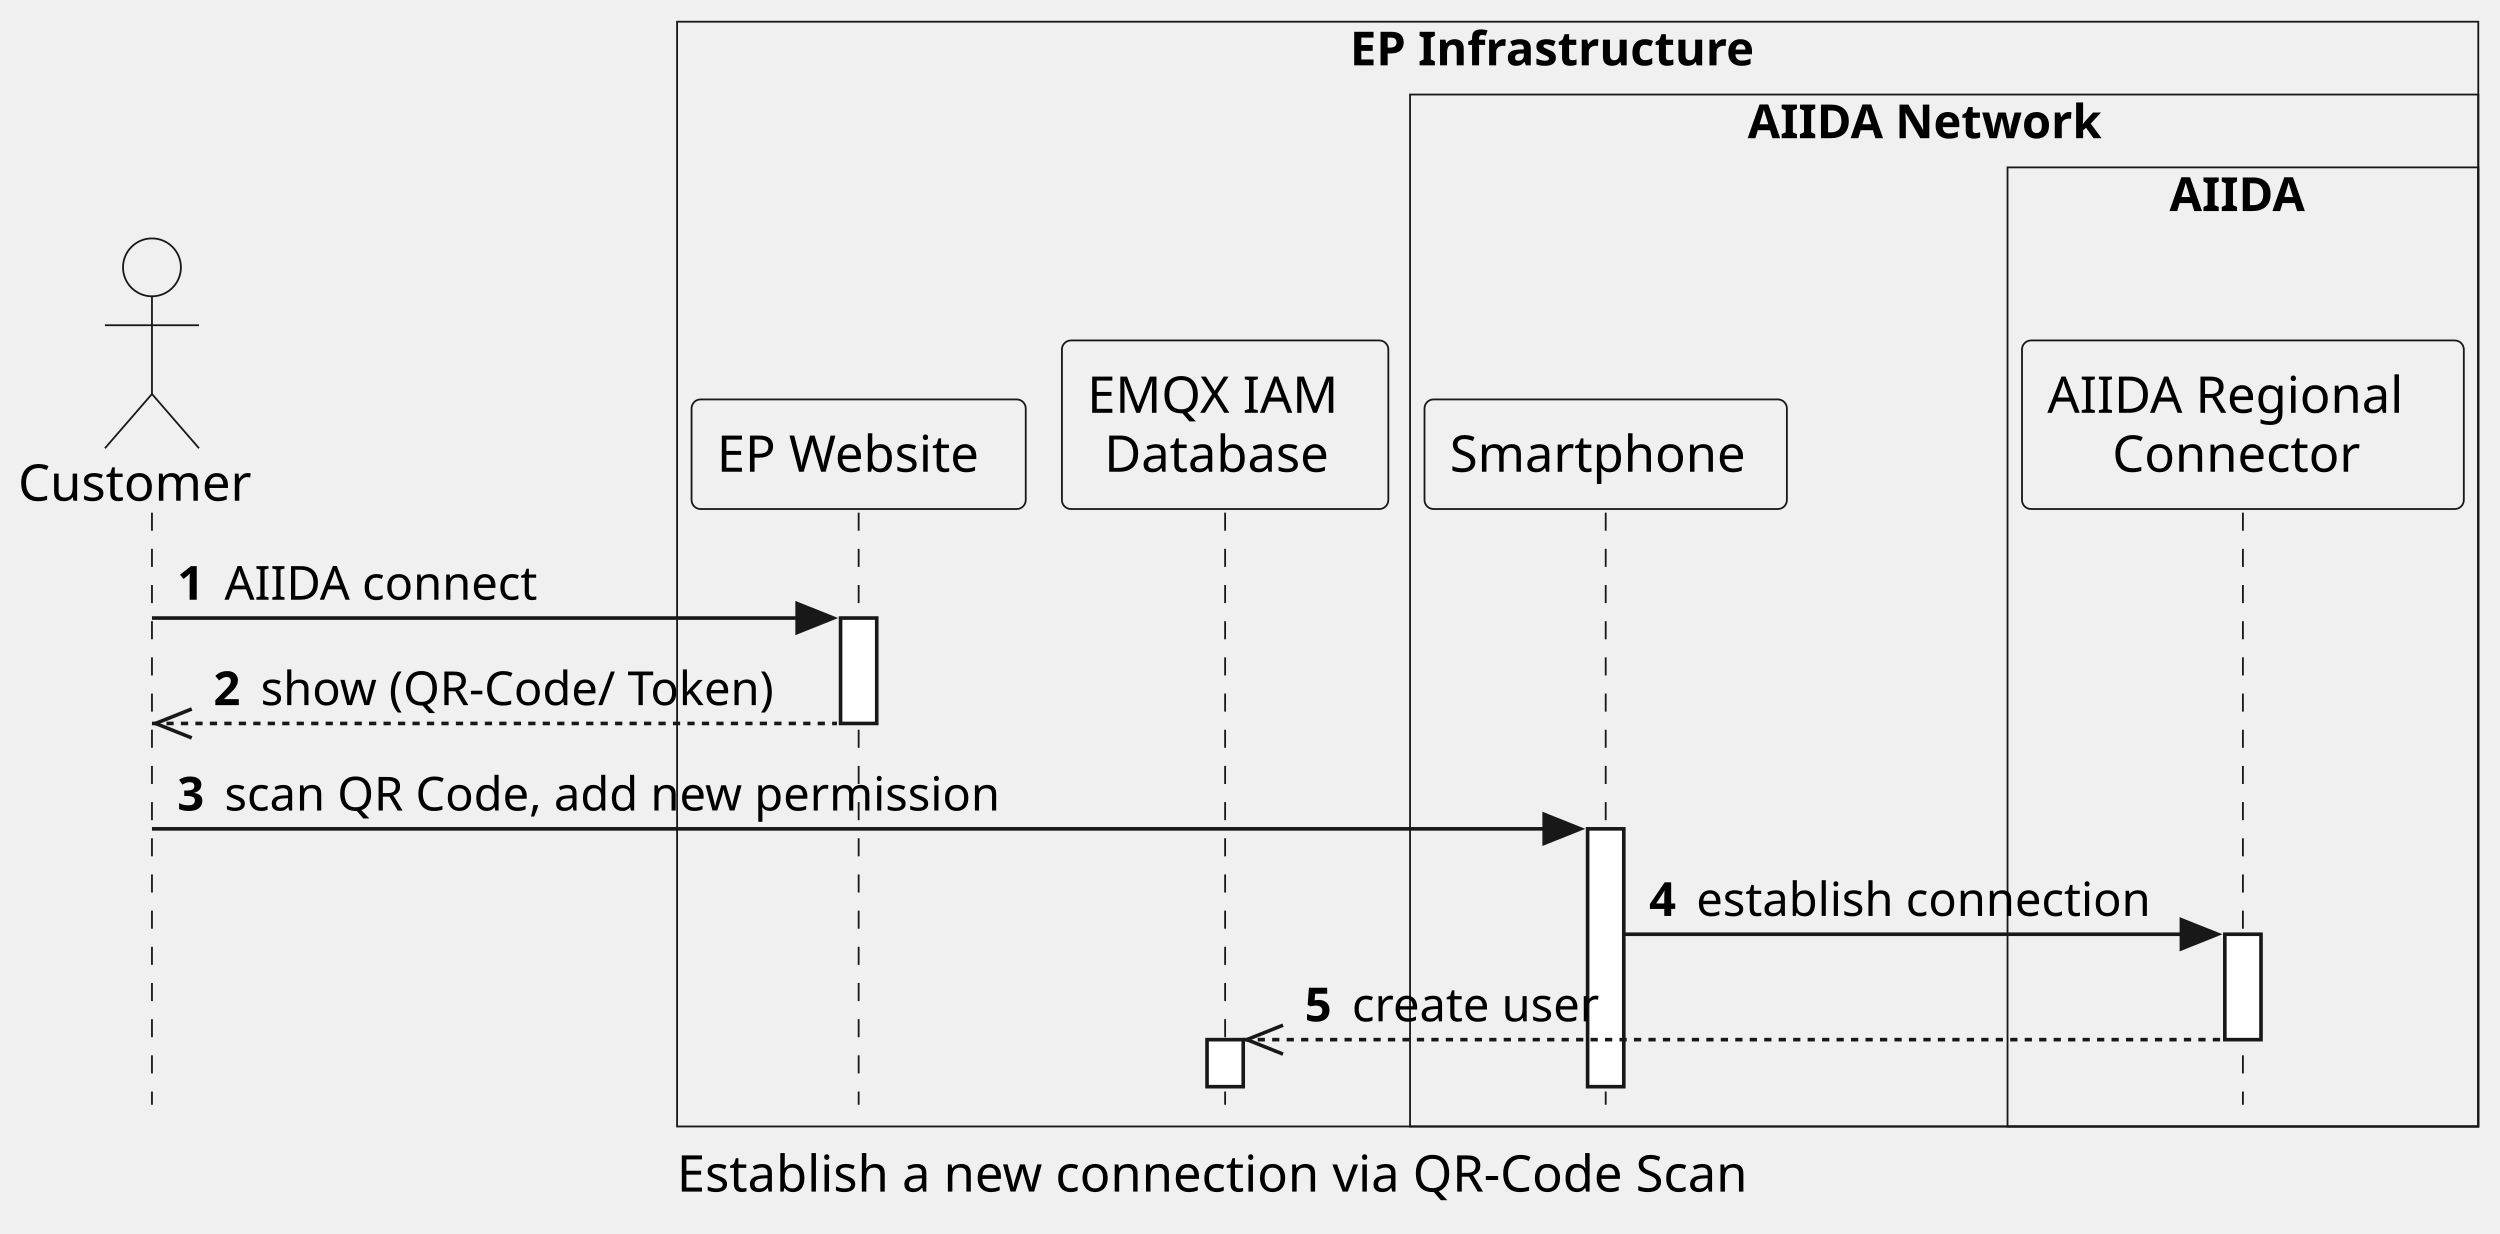
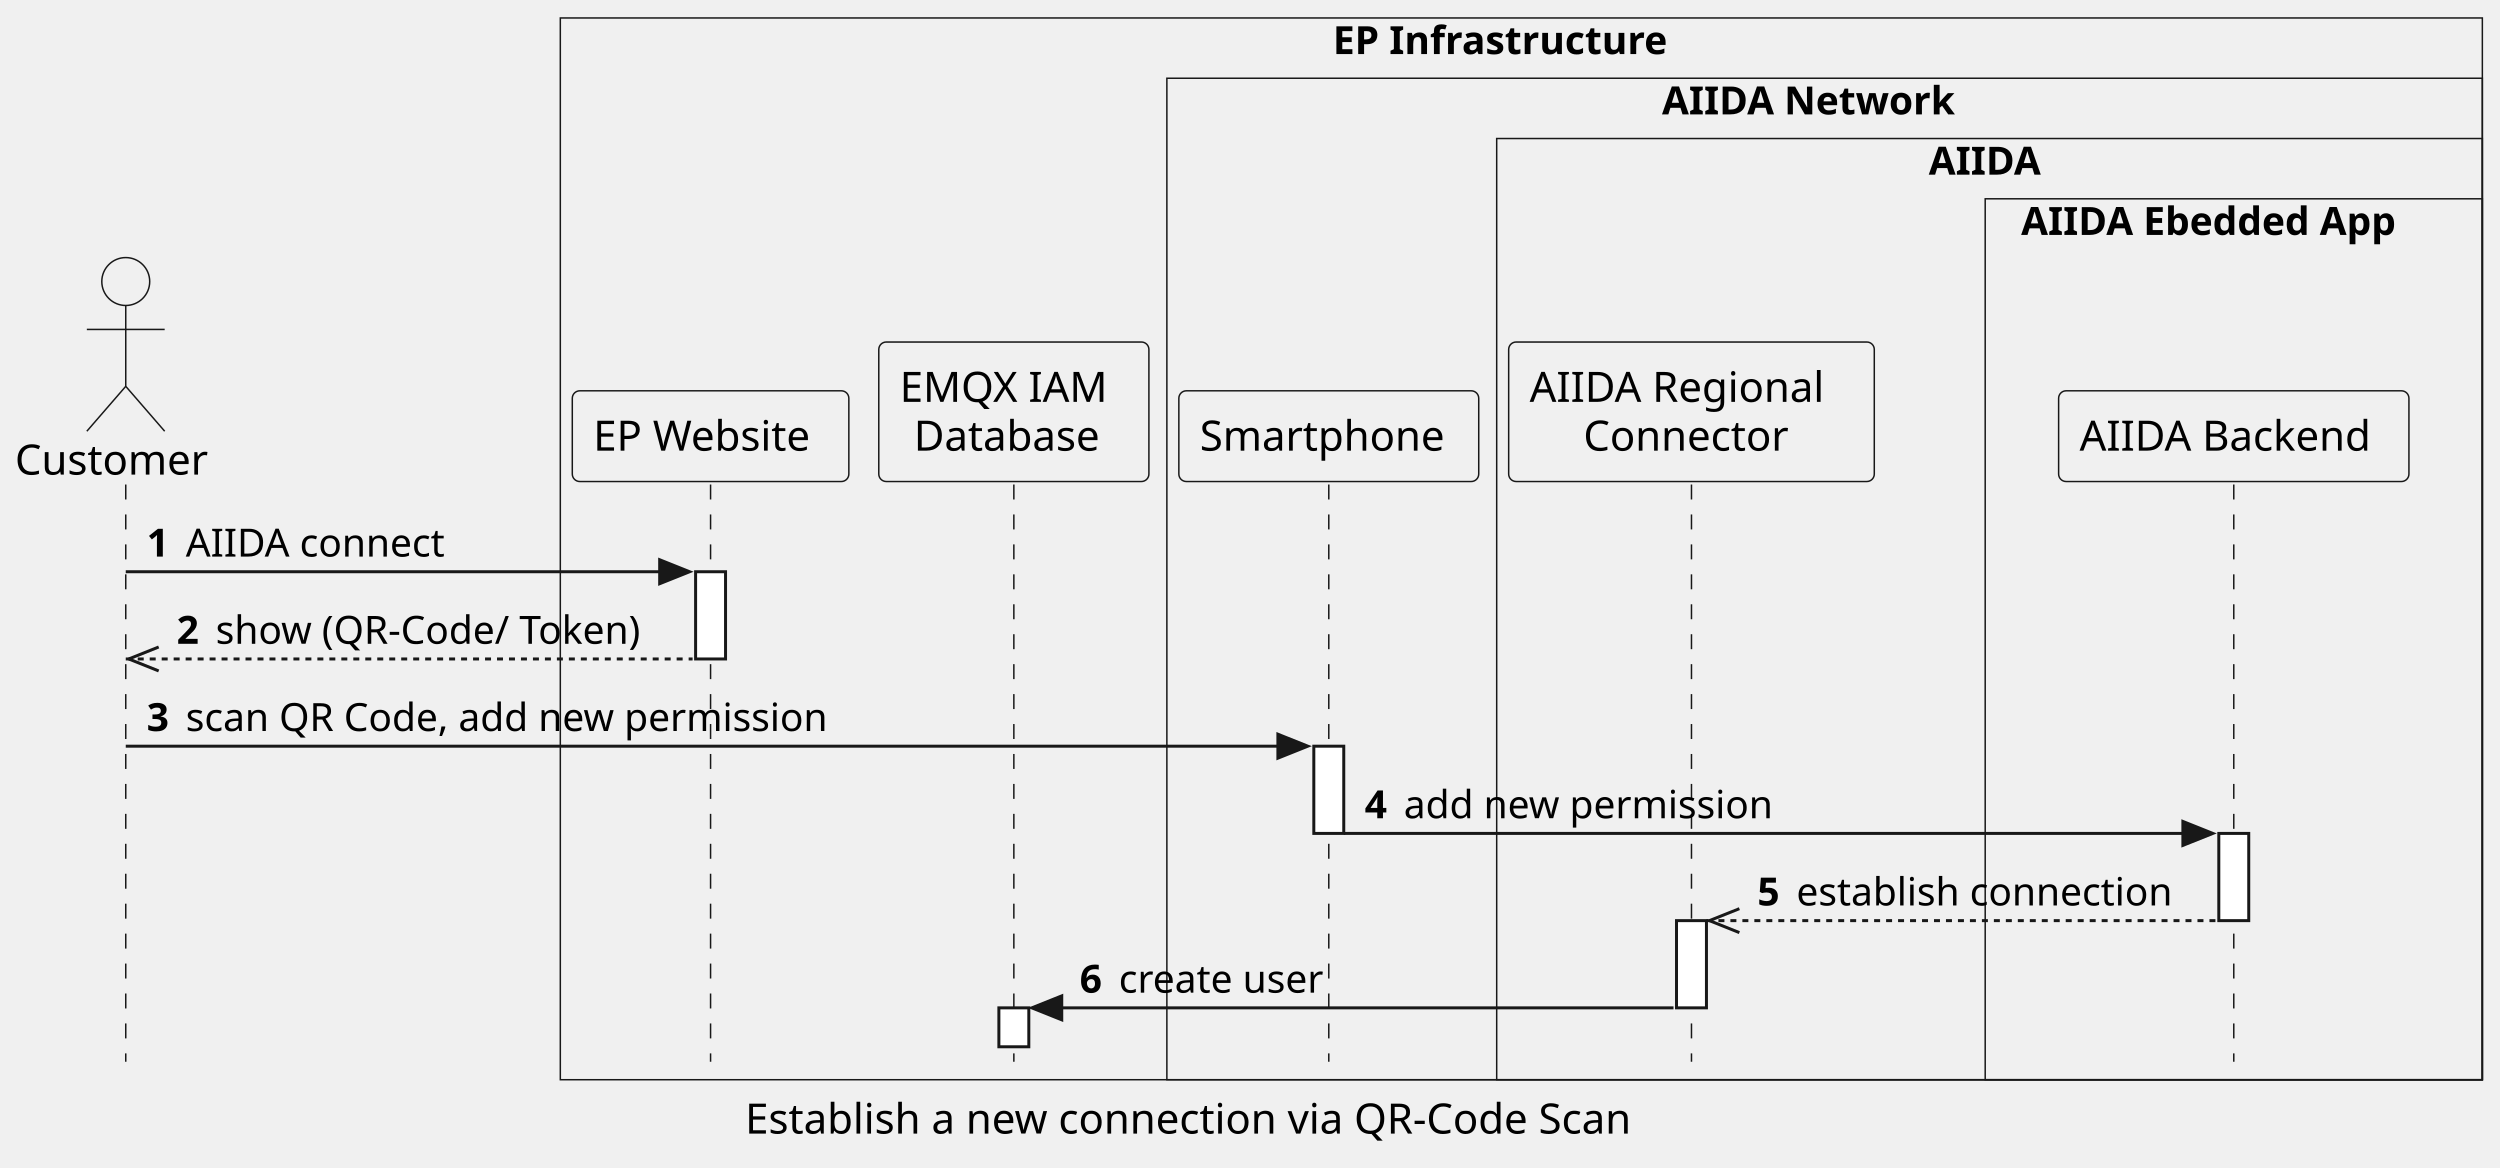
- <svg xmlns="http://www.w3.org/2000/svg" contentStyleType="text/css" height="341px" preserveAspectRatio="none" style="width:691px;height:341px;background:#FFFFFF;" version="1.1" viewBox="0 0 691 341" width="691px" zoomAndPan="magnify">
+ <svg xmlns="http://www.w3.org/2000/svg" contentStyleType="text/css" height="390px" preserveAspectRatio="none" style="width:835px;height:390px;background:#FFFFFF;" version="1.1" viewBox="0 0 835 390" width="835px" zoomAndPan="magnify">
  <defs />
  <g>
-     <rect fill="none" height="305.359" style="stroke:#181818;stroke-width:0.5;" width="497.853" x="187.147" y="6" />
-     <text fill="#000000" font-family="sans-serif" font-size="13" font-weight="bold" lengthAdjust="spacing" textLength="125.887" x="373.13" y="18.067">EP Infrastructure</text>
-     <rect fill="none" height="285.227" style="stroke:#181818;stroke-width:0.5;" width="295.266" x="389.735" y="26.133" />
-     <text fill="#000000" font-family="sans-serif" font-size="13" font-weight="bold" lengthAdjust="spacing" textLength="107.022" x="483.057" y="38.2">AIIDA Network</text>
-     <rect fill="none" height="265.094" style="stroke:#181818;stroke-width:0.5;" width="130.117" x="554.883" y="46.266" />
-     <text fill="#000000" font-family="sans-serif" font-size="13" font-weight="bold" lengthAdjust="spacing" textLength="40.587" x="599.648" y="58.333">AIIDA</text>
-     <line style="stroke:#181818;stroke-width:0.5;stroke-dasharray:5.0,5.0;" x1="42.002" x2="42.002" y1="141.695" y2="305.359" />
-     <line style="stroke:#181818;stroke-width:0.5;stroke-dasharray:5.0,5.0;" x1="237.331" x2="237.331" y1="141.695" y2="305.359" />
-     <rect fill="#FFFFFF" height="29.133" style="stroke:#181818;stroke-width:1.0;" width="10" x="232.331" y="170.828" />
-     <line style="stroke:#181818;stroke-width:0.5;stroke-dasharray:5.0,5.0;" x1="338.625" x2="338.625" y1="141.695" y2="305.359" />
-     <rect fill="#FFFFFF" height="13" style="stroke:#181818;stroke-width:1.0;" width="10" x="333.625" y="287.359" />
-     <line style="stroke:#181818;stroke-width:0.5;stroke-dasharray:5.0,5.0;" x1="443.815" x2="443.815" y1="141.695" y2="305.359" />
-     <rect fill="#FFFFFF" height="71.266" style="stroke:#181818;stroke-width:1.0;" width="10" x="438.815" y="229.094" />
-     <line style="stroke:#181818;stroke-width:0.5;stroke-dasharray:5.0,5.0;" x1="619.942" x2="619.942" y1="141.695" y2="305.359" />
-     <rect fill="#FFFFFF" height="29.133" style="stroke:#181818;stroke-width:1.0;" width="10" x="614.942" y="258.227" />
-     <text fill="#000000" font-family="sans-serif" font-size="14" lengthAdjust="spacing" textLength="68.004" x="5" y="138.394">Customer</text>
-     <ellipse cx="42.002" cy="73.898" fill="none" rx="8" ry="8" style="stroke:#181818;stroke-width:0.5;" />
-     <path d="M42.002,81.898 L42.002,108.898 M29.002,89.898 L55.002,89.898 M42.002,108.898 L29.002,123.898 M42.002,108.898 L55.002,123.898 " fill="none" style="stroke:#181818;stroke-width:0.5;" />
-     <rect fill="none" height="30.297" rx="2.5" ry="2.5" style="stroke:#181818;stroke-width:0.5;" width="92.367" x="191.147" y="110.398" />
-     <text fill="#000000" font-family="sans-serif" font-size="14" lengthAdjust="spacing" textLength="78.367" x="198.147" y="130.394">EP Website</text>
-     <rect fill="none" height="46.594" rx="2.5" ry="2.5" style="stroke:#181818;stroke-width:0.5;" width="90.221" x="293.514" y="94.102" />
-     <text fill="#000000" font-family="sans-serif" font-size="14" lengthAdjust="spacing" textLength="71.77" x="300.514" y="114.097">EMQX IAM</text>
-     <text fill="#000000" font-family="sans-serif" font-size="14" lengthAdjust="spacing" textLength="66.801" x="305.224" y="130.394">Database</text>
-     <rect fill="none" height="30.297" rx="2.5" ry="2.5" style="stroke:#181818;stroke-width:0.5;" width="100.16" x="393.735" y="110.398" />
-     <text fill="#000000" font-family="sans-serif" font-size="14" lengthAdjust="spacing" textLength="86.16" x="400.735" y="130.394">Smartphone</text>
-     <rect fill="none" height="46.594" rx="2.5" ry="2.5" style="stroke:#181818;stroke-width:0.5;" width="122.117" x="558.883" y="94.102" />
-     <text fill="#000000" font-family="sans-serif" font-size="14" lengthAdjust="spacing" textLength="103.667" x="565.883" y="114.097">AIIDA Regional</text>
-     <text fill="#000000" font-family="sans-serif" font-size="14" lengthAdjust="spacing" textLength="72.208" x="583.838" y="130.394">Connector</text>
-     <polygon fill="#181818" points="220.331,166.828,230.331,170.828,220.331,174.828" style="stroke:#181818;stroke-width:1.0;" />
-     <line style="stroke:#181818;stroke-width:1.0;" x1="42.002" x2="226.331" y1="170.828" y2="170.828" />
-     <text fill="#000000" font-family="sans-serif" font-size="13" font-weight="bold" lengthAdjust="spacing" textLength="9.045" x="49.002" y="165.762">1</text>
-     <text fill="#000000" font-family="sans-serif" font-size="13" lengthAdjust="spacing" textLength="91.419" x="62.047" y="165.762">AIIDA connect</text>
-     <line style="stroke:#181818;stroke-width:1.0;" x1="43.002" x2="53.002" y1="199.961" y2="195.961" />
-     <line style="stroke:#181818;stroke-width:1.0;" x1="43.002" x2="53.002" y1="199.961" y2="203.961" />
-     <line style="stroke:#181818;stroke-width:1.0;stroke-dasharray:2.0,2.0;" x1="42.002" x2="231.331" y1="199.961" y2="199.961" />
-     <text fill="#000000" font-family="sans-serif" font-size="13" font-weight="bold" lengthAdjust="spacing" textLength="9.045" x="59.002" y="194.895">2</text>
-     <text fill="#000000" font-family="sans-serif" font-size="13" lengthAdjust="spacing" textLength="153.283" x="72.047" y="194.895">show (QR-Code/ Token)</text>
-     <polygon fill="#181818" points="426.815,225.094,436.815,229.094,426.815,233.094" style="stroke:#181818;stroke-width:1.0;" />
-     <line style="stroke:#181818;stroke-width:1.0;" x1="42.002" x2="432.815" y1="229.094" y2="229.094" />
-     <text fill="#000000" font-family="sans-serif" font-size="13" font-weight="bold" lengthAdjust="spacing" textLength="9.045" x="49.002" y="224.028">3</text>
-     <text fill="#000000" font-family="sans-serif" font-size="13" lengthAdjust="spacing" textLength="230.026" x="62.047" y="224.028">scan QR Code, add new permission</text>
-     <polygon fill="#181818" points="602.942,254.227,612.942,258.227,602.942,262.227" style="stroke:#181818;stroke-width:1.0;" />
-     <line style="stroke:#181818;stroke-width:1.0;" x1="448.815" x2="608.942" y1="258.227" y2="258.227" />
-     <text fill="#000000" font-family="sans-serif" font-size="13" font-weight="bold" lengthAdjust="spacing" textLength="9.045" x="455.815" y="253.161">4</text>
-     <text fill="#000000" font-family="sans-serif" font-size="13" lengthAdjust="spacing" textLength="134.082" x="468.86" y="253.161">establish connection</text>
-     <line style="stroke:#181818;stroke-width:1.0;" x1="344.625" x2="354.625" y1="287.359" y2="283.359" />
-     <line style="stroke:#181818;stroke-width:1.0;" x1="344.625" x2="354.625" y1="287.359" y2="291.359" />
-     <line style="stroke:#181818;stroke-width:1.0;stroke-dasharray:2.0,2.0;" x1="343.625" x2="613.942" y1="287.359" y2="287.359" />
-     <text fill="#000000" font-family="sans-serif" font-size="13" font-weight="bold" lengthAdjust="spacing" textLength="9.045" x="360.625" y="282.293">5</text>
-     <text fill="#000000" font-family="sans-serif" font-size="13" lengthAdjust="spacing" textLength="74.039" x="373.67" y="282.293">create user</text>
-     <text fill="#000000" font-family="sans-serif" font-size="14" lengthAdjust="spacing" textLength="320.824" x="187.088" y="329.354">Establish a new connection via QR-Code Scan</text>
+     <rect fill="none" height="354.625" style="stroke:#181818;stroke-width:0.5;" width="641.957" x="187.147" y="6" />
+     <text fill="#000000" font-family="sans-serif" font-size="13" font-weight="bold" lengthAdjust="spacing" textLength="125.887" x="445.182" y="18.067">EP Infrastructure</text>
+     <rect fill="none" height="334.492" style="stroke:#181818;stroke-width:0.5;" width="439.37" x="389.735" y="26.133" />
+     <text fill="#000000" font-family="sans-serif" font-size="13" font-weight="bold" lengthAdjust="spacing" textLength="107.022" x="555.109" y="38.2">AIIDA Network</text>
+     <rect fill="none" height="314.359" style="stroke:#181818;stroke-width:0.5;" width="329.209" x="499.895" y="46.266" />
+     <text fill="#000000" font-family="sans-serif" font-size="13" font-weight="bold" lengthAdjust="spacing" textLength="40.587" x="644.206" y="58.333">AIIDA</text>
+     <rect fill="none" height="294.227" style="stroke:#181818;stroke-width:0.5;" width="166.048" x="663.057" y="66.398" />
+     <text fill="#000000" font-family="sans-serif" font-size="13" font-weight="bold" lengthAdjust="spacing" textLength="142.048" x="675.057" y="78.465">AIIDA Ebedded App</text>
+     <line style="stroke:#181818;stroke-width:0.5;stroke-dasharray:5.0,5.0;" x1="42.002" x2="42.002" y1="161.828" y2="354.625" />
+     <line style="stroke:#181818;stroke-width:0.5;stroke-dasharray:5.0,5.0;" x1="237.331" x2="237.331" y1="161.828" y2="354.625" />
+     <rect fill="#FFFFFF" height="29.133" style="stroke:#181818;stroke-width:1.0;" width="10" x="232.331" y="190.961" />
+     <line style="stroke:#181818;stroke-width:0.5;stroke-dasharray:5.0,5.0;" x1="338.625" x2="338.625" y1="161.828" y2="354.625" />
+     <rect fill="#FFFFFF" height="13" style="stroke:#181818;stroke-width:1.0;" width="10" x="333.625" y="336.625" />
+     <line style="stroke:#181818;stroke-width:0.5;stroke-dasharray:5.0,5.0;" x1="443.815" x2="443.815" y1="161.828" y2="354.625" />
+     <rect fill="#FFFFFF" height="29.133" style="stroke:#181818;stroke-width:1.0;" width="10" x="438.815" y="249.227" />
+     <line style="stroke:#181818;stroke-width:0.5;stroke-dasharray:5.0,5.0;" x1="564.954" x2="564.954" y1="161.828" y2="354.625" />
+     <rect fill="#FFFFFF" height="29.133" style="stroke:#181818;stroke-width:1.0;" width="10" x="559.954" y="307.492" />
+     <line style="stroke:#181818;stroke-width:0.5;stroke-dasharray:5.0,5.0;" x1="746.081" x2="746.081" y1="161.828" y2="354.625" />
+     <rect fill="#FFFFFF" height="29.133" style="stroke:#181818;stroke-width:1.0;" width="10" x="741.081" y="278.359" />
+     <text fill="#000000" font-family="sans-serif" font-size="14" lengthAdjust="spacing" textLength="68.004" x="5" y="158.526">Customer</text>
+     <ellipse cx="42.002" cy="94.031" fill="none" rx="8" ry="8" style="stroke:#181818;stroke-width:0.5;" />
+     <path d="M42.002,102.031 L42.002,129.031 M29.002,110.031 L55.002,110.031 M42.002,129.031 L29.002,144.031 M42.002,129.031 L55.002,144.031 " fill="none" style="stroke:#181818;stroke-width:0.5;" />
+     <rect fill="none" height="30.297" rx="2.5" ry="2.5" style="stroke:#181818;stroke-width:0.5;" width="92.367" x="191.147" y="130.531" />
+     <text fill="#000000" font-family="sans-serif" font-size="14" lengthAdjust="spacing" textLength="78.367" x="198.147" y="150.526">EP Website</text>
+     <rect fill="none" height="46.594" rx="2.5" ry="2.5" style="stroke:#181818;stroke-width:0.5;" width="90.221" x="293.514" y="114.234" />
+     <text fill="#000000" font-family="sans-serif" font-size="14" lengthAdjust="spacing" textLength="71.77" x="300.514" y="134.23">EMQX IAM</text>
+     <text fill="#000000" font-family="sans-serif" font-size="14" lengthAdjust="spacing" textLength="66.801" x="305.224" y="150.526">Database</text>
+     <rect fill="none" height="30.297" rx="2.5" ry="2.5" style="stroke:#181818;stroke-width:0.5;" width="100.16" x="393.735" y="130.531" />
+     <text fill="#000000" font-family="sans-serif" font-size="14" lengthAdjust="spacing" textLength="86.16" x="400.735" y="150.526">Smartphone</text>
+     <rect fill="none" height="46.594" rx="2.5" ry="2.5" style="stroke:#181818;stroke-width:0.5;" width="122.117" x="503.895" y="114.234" />
+     <text fill="#000000" font-family="sans-serif" font-size="14" lengthAdjust="spacing" textLength="103.667" x="510.895" y="134.23">AIIDA Regional</text>
+     <text fill="#000000" font-family="sans-serif" font-size="14" lengthAdjust="spacing" textLength="72.208" x="528.85" y="150.526">Connector</text>
+     <rect fill="none" height="30.297" rx="2.5" ry="2.5" style="stroke:#181818;stroke-width:0.5;" width="117.004" x="687.579" y="130.531" />
+     <text fill="#000000" font-family="sans-serif" font-size="14" lengthAdjust="spacing" textLength="103.004" x="694.579" y="150.526">AIIDA Backend</text>
+     <polygon fill="#181818" points="220.331,186.961,230.331,190.961,220.331,194.961" style="stroke:#181818;stroke-width:1.0;" />
+     <line style="stroke:#181818;stroke-width:1.0;" x1="42.002" x2="226.331" y1="190.961" y2="190.961" />
+     <text fill="#000000" font-family="sans-serif" font-size="13" font-weight="bold" lengthAdjust="spacing" textLength="9.045" x="49.002" y="185.895">1</text>
+     <text fill="#000000" font-family="sans-serif" font-size="13" lengthAdjust="spacing" textLength="91.419" x="62.047" y="185.895">AIIDA connect</text>
+     <line style="stroke:#181818;stroke-width:1.0;" x1="43.002" x2="53.002" y1="220.094" y2="216.094" />
+     <line style="stroke:#181818;stroke-width:1.0;" x1="43.002" x2="53.002" y1="220.094" y2="224.094" />
+     <line style="stroke:#181818;stroke-width:1.0;stroke-dasharray:2.0,2.0;" x1="42.002" x2="231.331" y1="220.094" y2="220.094" />
+     <text fill="#000000" font-family="sans-serif" font-size="13" font-weight="bold" lengthAdjust="spacing" textLength="9.045" x="59.002" y="215.028">2</text>
+     <text fill="#000000" font-family="sans-serif" font-size="13" lengthAdjust="spacing" textLength="153.283" x="72.047" y="215.028">show (QR-Code/ Token)</text>
+     <polygon fill="#181818" points="426.815,245.227,436.815,249.227,426.815,253.227" style="stroke:#181818;stroke-width:1.0;" />
+     <line style="stroke:#181818;stroke-width:1.0;" x1="42.002" x2="432.815" y1="249.227" y2="249.227" />
+     <text fill="#000000" font-family="sans-serif" font-size="13" font-weight="bold" lengthAdjust="spacing" textLength="9.045" x="49.002" y="244.161">3</text>
+     <text fill="#000000" font-family="sans-serif" font-size="13" lengthAdjust="spacing" textLength="230.026" x="62.047" y="244.161">scan QR Code, add new permission</text>
+     <polygon fill="#181818" points="729.081,274.359,739.081,278.359,729.081,282.359" style="stroke:#181818;stroke-width:1.0;" />
+     <line style="stroke:#181818;stroke-width:1.0;" x1="448.815" x2="735.081" y1="278.359" y2="278.359" />
+     <text fill="#000000" font-family="sans-serif" font-size="13" font-weight="bold" lengthAdjust="spacing" textLength="9.045" x="455.815" y="273.293">4</text>
+     <text fill="#000000" font-family="sans-serif" font-size="13" lengthAdjust="spacing" textLength="130.825" x="468.86" y="273.293">add new permission</text>
+     <line style="stroke:#181818;stroke-width:1.0;" x1="570.954" x2="580.954" y1="307.492" y2="303.492" />
+     <line style="stroke:#181818;stroke-width:1.0;" x1="570.954" x2="580.954" y1="307.492" y2="311.492" />
+     <line style="stroke:#181818;stroke-width:1.0;stroke-dasharray:2.0,2.0;" x1="569.954" x2="740.081" y1="307.492" y2="307.492" />
+     <text fill="#000000" font-family="sans-serif" font-size="13" font-weight="bold" lengthAdjust="spacing" textLength="9.045" x="586.954" y="302.426">5</text>
+     <text fill="#000000" font-family="sans-serif" font-size="13" lengthAdjust="spacing" textLength="134.082" x="599.999" y="302.426">establish connection</text>
+     <polygon fill="#181818" points="354.625,332.625,344.625,336.625,354.625,340.625" style="stroke:#181818;stroke-width:1.0;" />
+     <line style="stroke:#181818;stroke-width:1.0;" x1="348.625" x2="558.954" y1="336.625" y2="336.625" />
+     <text fill="#000000" font-family="sans-serif" font-size="13" font-weight="bold" lengthAdjust="spacing" textLength="9.045" x="360.625" y="331.559">6</text>
+     <text fill="#000000" font-family="sans-serif" font-size="13" lengthAdjust="spacing" textLength="74.039" x="373.67" y="331.559">create user</text>
+     <text fill="#000000" font-family="sans-serif" font-size="14" lengthAdjust="spacing" textLength="320.824" x="248.879" y="378.62">Establish a new connection via QR-Code Scan</text>
  </g>
</svg>
